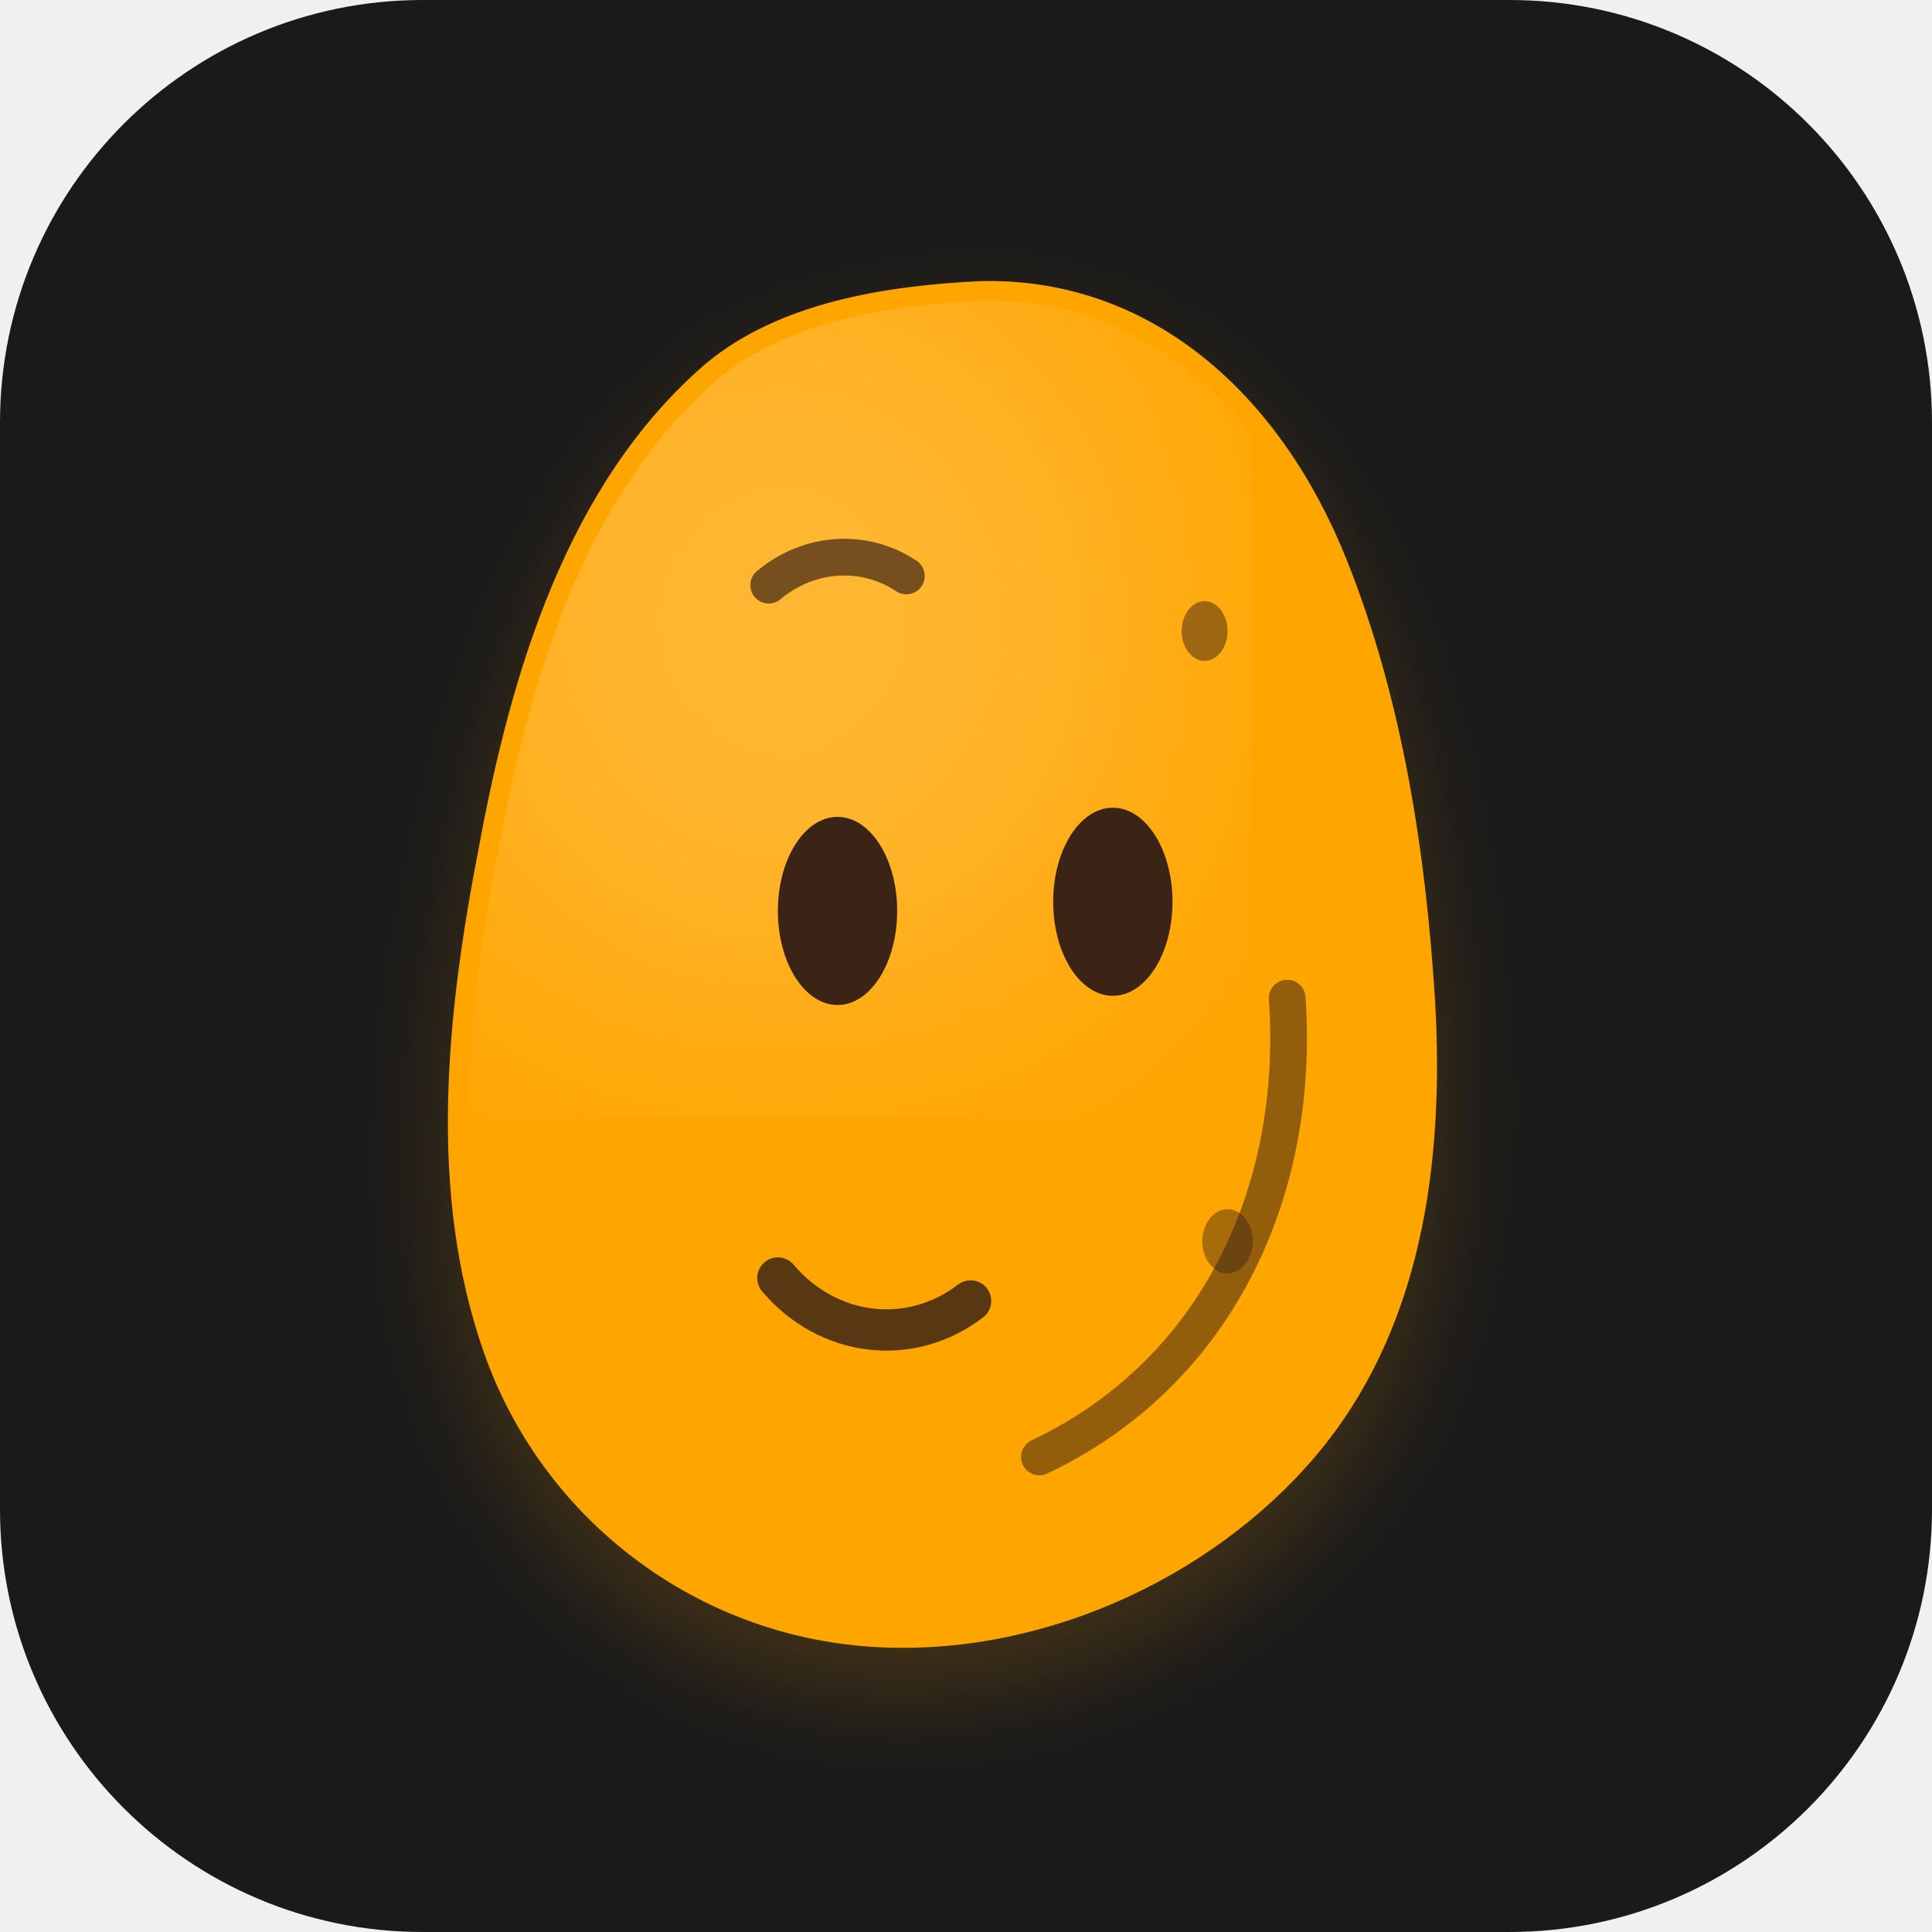
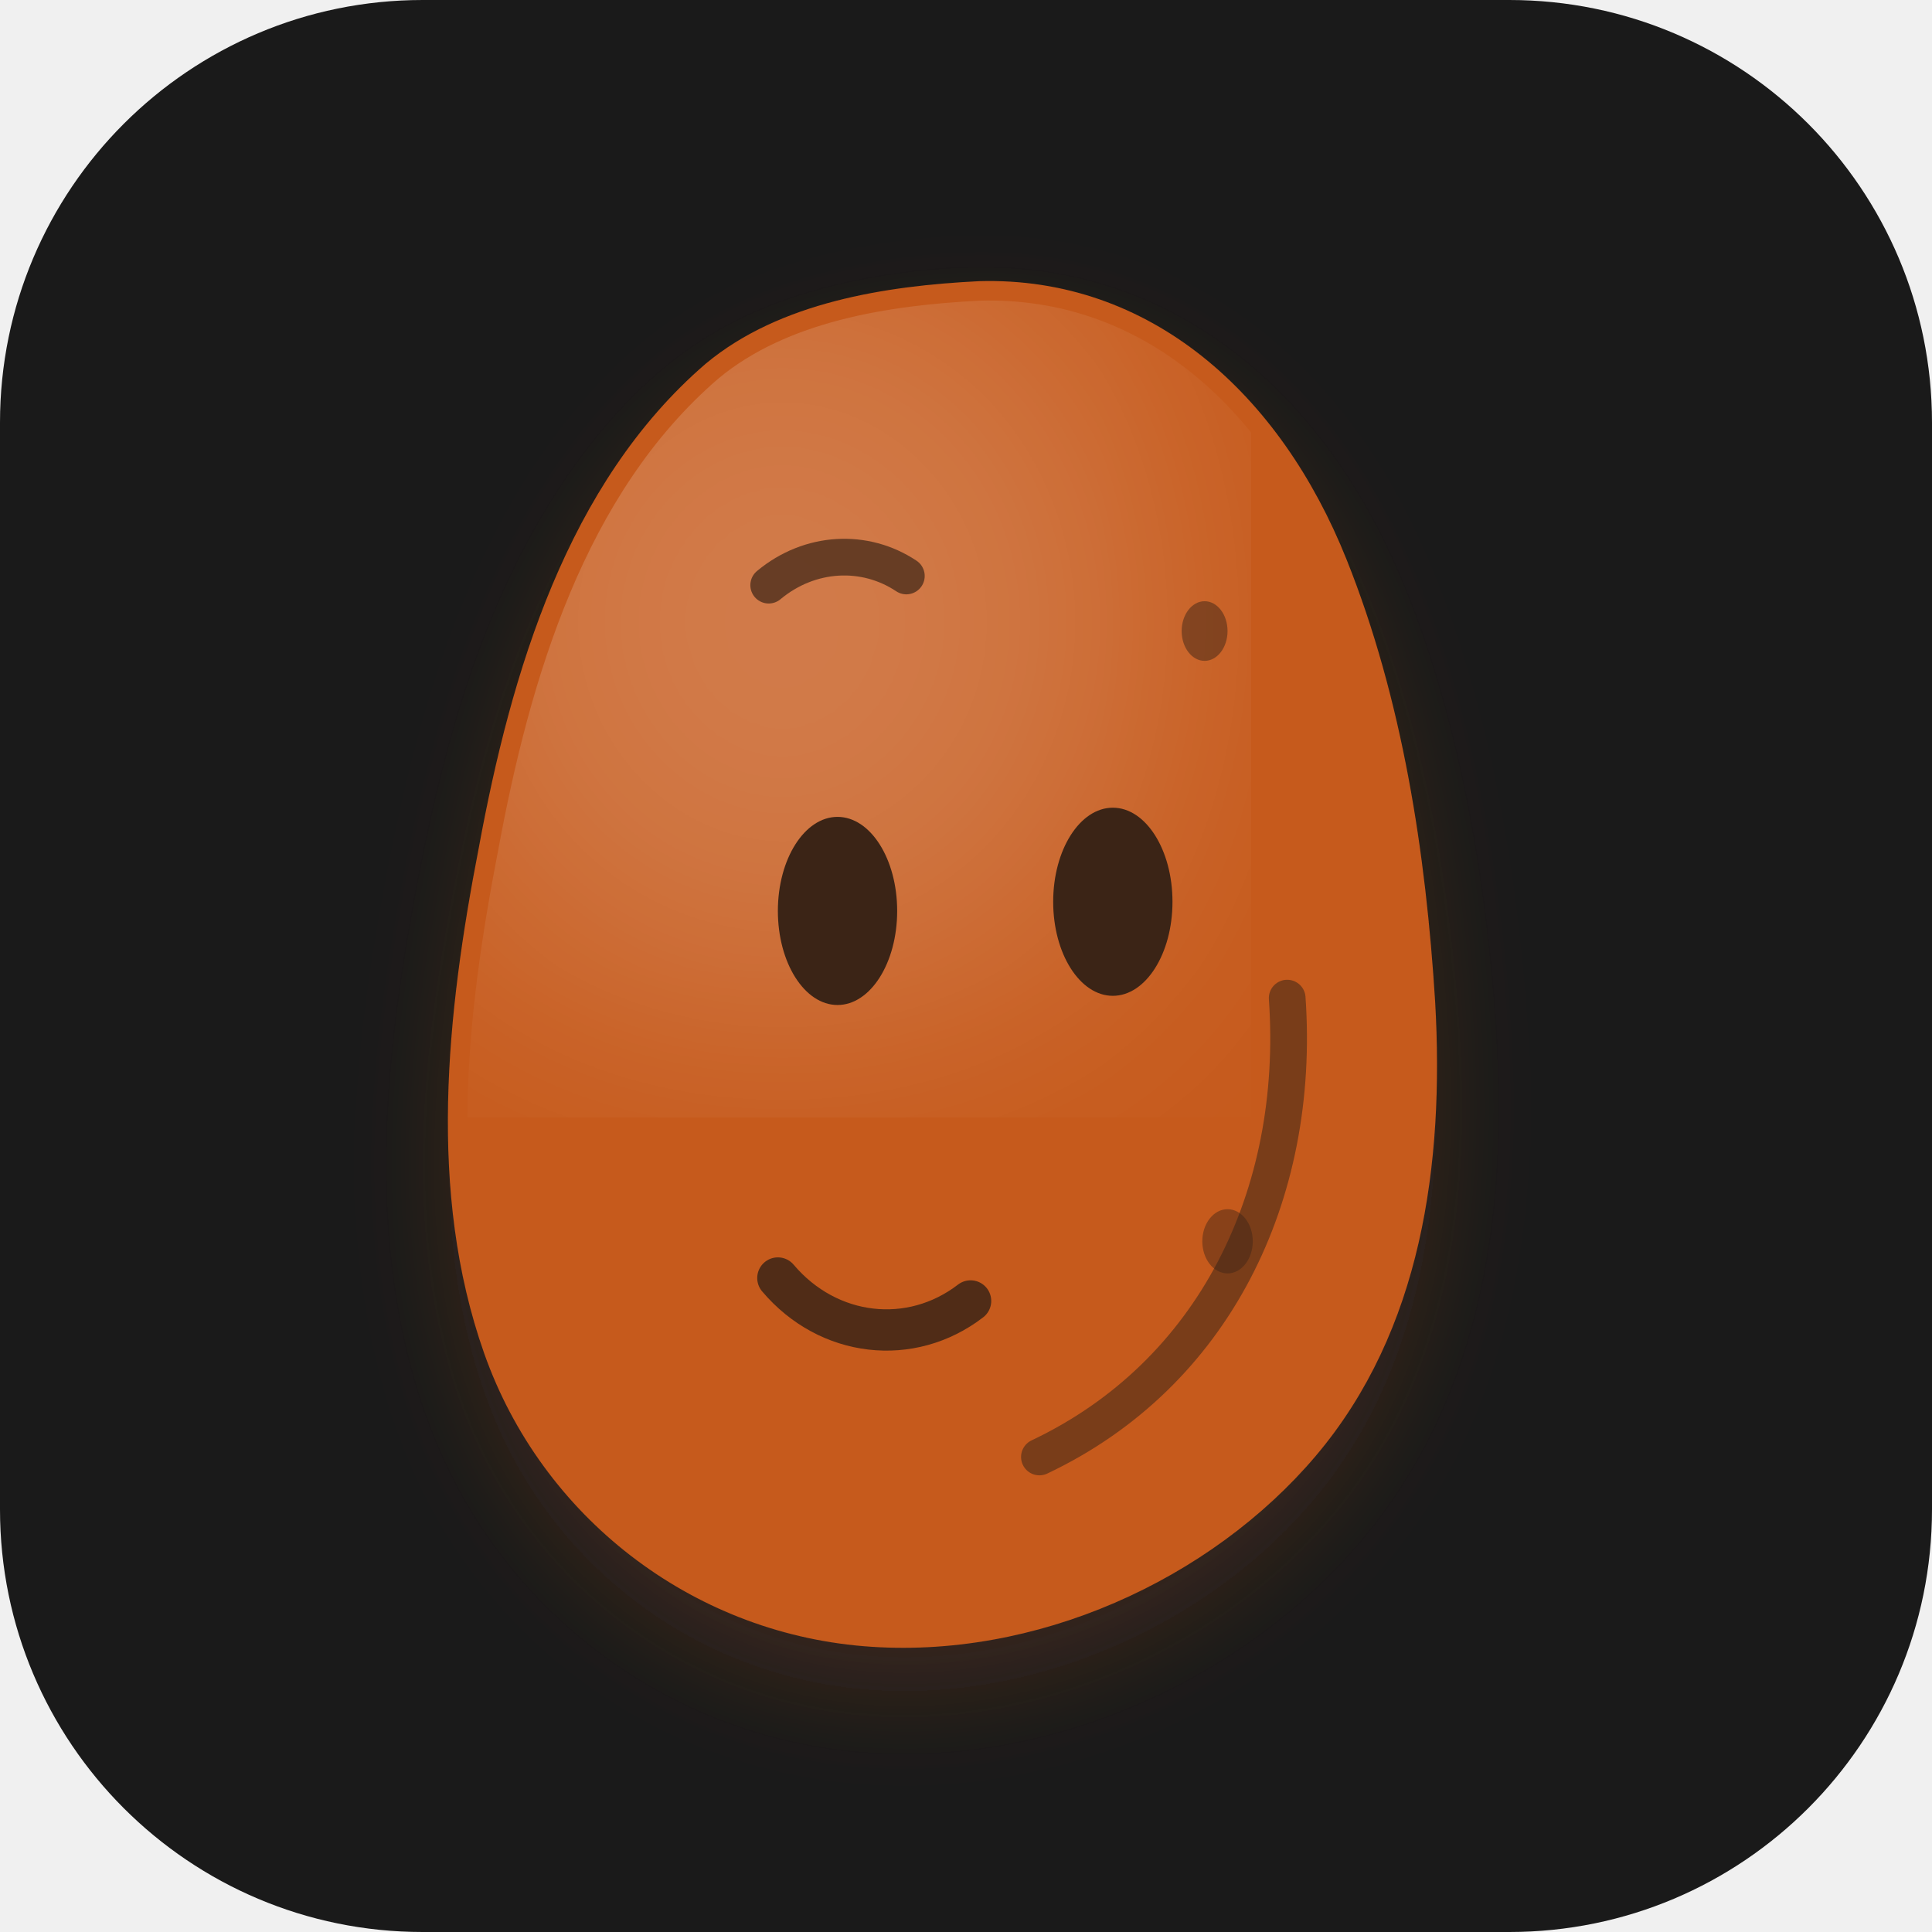
<svg xmlns="http://www.w3.org/2000/svg" viewBox="0 0 64 64">
  <rect width="64" height="64" rx="14" fill="#1A1A1A" />
  <g transform="translate(7.68,7.68) scale(0.76)">
    <defs>
      <linearGradient id="shi1" x1="22%" y1="10%" x2="74%" y2="90%">
-         <stop offset="0" stop-color="#FFA500" />
-         <stop offset="0.5" stop-color="#FFA500" />
-         <stop offset="1" stop-color="#FFA500" />
+         <stop offset="0" stop-color="#C65A1E" />
+         <stop offset="0.5" stop-color="#C65A1E" />
+         <stop offset="1" stop-color="#C65A1E" />
      </linearGradient>
      <filter id="bli1">
        <feGaussianBlur stdDeviation="7" />
      </filter>
      <filter id="dpi1" x="-35%" y="-35%" width="180%" height="180%">
-         <feDropShadow dx="0" dy="2" stdDeviation="2.2" flood-color="#FFA500" flood-opacity="0.18" />
+         <feDropShadow dx="0" dy="2" stdDeviation="2.2" flood-color="#C65A1E" flood-opacity="0.18" />
      </filter>
      <clipPath id="cpi1">
        <path d="M32.6,3.0 C39.6,2.8 45.0,7.6 47.8,14.6 C50.2,20.6 51.2,27.2 51.6,33.6 C52.0,40.6 51.0,47.6 46.6,52.8 C42.2,58.0 34.8,61.4 27.6,60.8 C20.4,60.2 14.2,55.4 11.8,48.6 C9.4,41.8 10.2,34.2 11.6,27.0 C13.0,19.4 15.4,11.4 21.2,6.4 C24.2,3.9 28.6,3.2 32.6,3.0 Z" />
      </clipPath>
    </defs>
-     <path d="M32.6,3.0 C39.6,2.8 45.0,7.6 47.8,14.6 C50.2,20.6 51.2,27.2 51.6,33.6 C52.0,40.6 51.0,47.6 46.6,52.8 C42.2,58.0 34.8,61.4 27.6,60.8 C20.4,60.2 14.2,55.4 11.8,48.6 C9.4,41.8 10.2,34.2 11.6,27.0 C13.0,19.4 15.4,11.4 21.2,6.4 C24.2,3.9 28.6,3.2 32.6,3.0 Z" fill="url(#shi1)" stroke="#FFA500" stroke-width="1.7" stroke-linejoin="round" filter="url(#dpi1)" />
+     <path d="M32.6,3.0 C39.6,2.8 45.0,7.6 47.8,14.6 C50.2,20.6 51.2,27.2 51.6,33.6 C52.0,40.6 51.0,47.6 46.6,52.8 C42.2,58.0 34.8,61.4 27.6,60.8 C20.4,60.2 14.2,55.4 11.8,48.6 C9.4,41.8 10.2,34.2 11.6,27.0 C13.0,19.4 15.4,11.4 21.2,6.4 C24.2,3.9 28.6,3.2 32.6,3.0 Z" fill="url(#shi1)" stroke="#C65A1E" stroke-width="1.7" stroke-linejoin="round" filter="url(#dpi1)" />
    <g clip-path="url(#cpi1)">
      <ellipse cx="24" cy="17" rx="17" ry="18" fill="#FFFFFF" opacity="0.20" filter="url(#bli1)" />
    </g>
    <ellipse cx="26.4" cy="29.6" rx="2.6" ry="4.1" fill="#3B2416" />
    <ellipse cx="38.4" cy="29.2" rx="2.6" ry="4.1" fill="#3B2416" />
    <path d="M46.0,33.4 C46.6,42.0 42.8,49.8 35.2,53.4" fill="none" stroke="#3B2416" stroke-width="1.6" stroke-linecap="round" opacity="0.55" />
    <path d="M23.8,45.6 C26.0,48.2 29.6,48.6 32.2,46.6" fill="none" stroke="#3B2416" stroke-width="1.8" stroke-linecap="round" opacity="0.85" />
    <path d="M23.4,15.4 C25.2,13.9 27.6,13.8 29.4,15.0" fill="none" stroke="#3B2416" stroke-width="1.6" stroke-linecap="round" opacity="0.7" />
    <ellipse cx="42.4" cy="17.4" rx="1.0" ry="1.3" fill="#3B2416" opacity="0.5" />
    <ellipse cx="43.4" cy="44.0" rx="1.1" ry="1.4" fill="#3B2416" opacity="0.45" />
  </g>
</svg>
